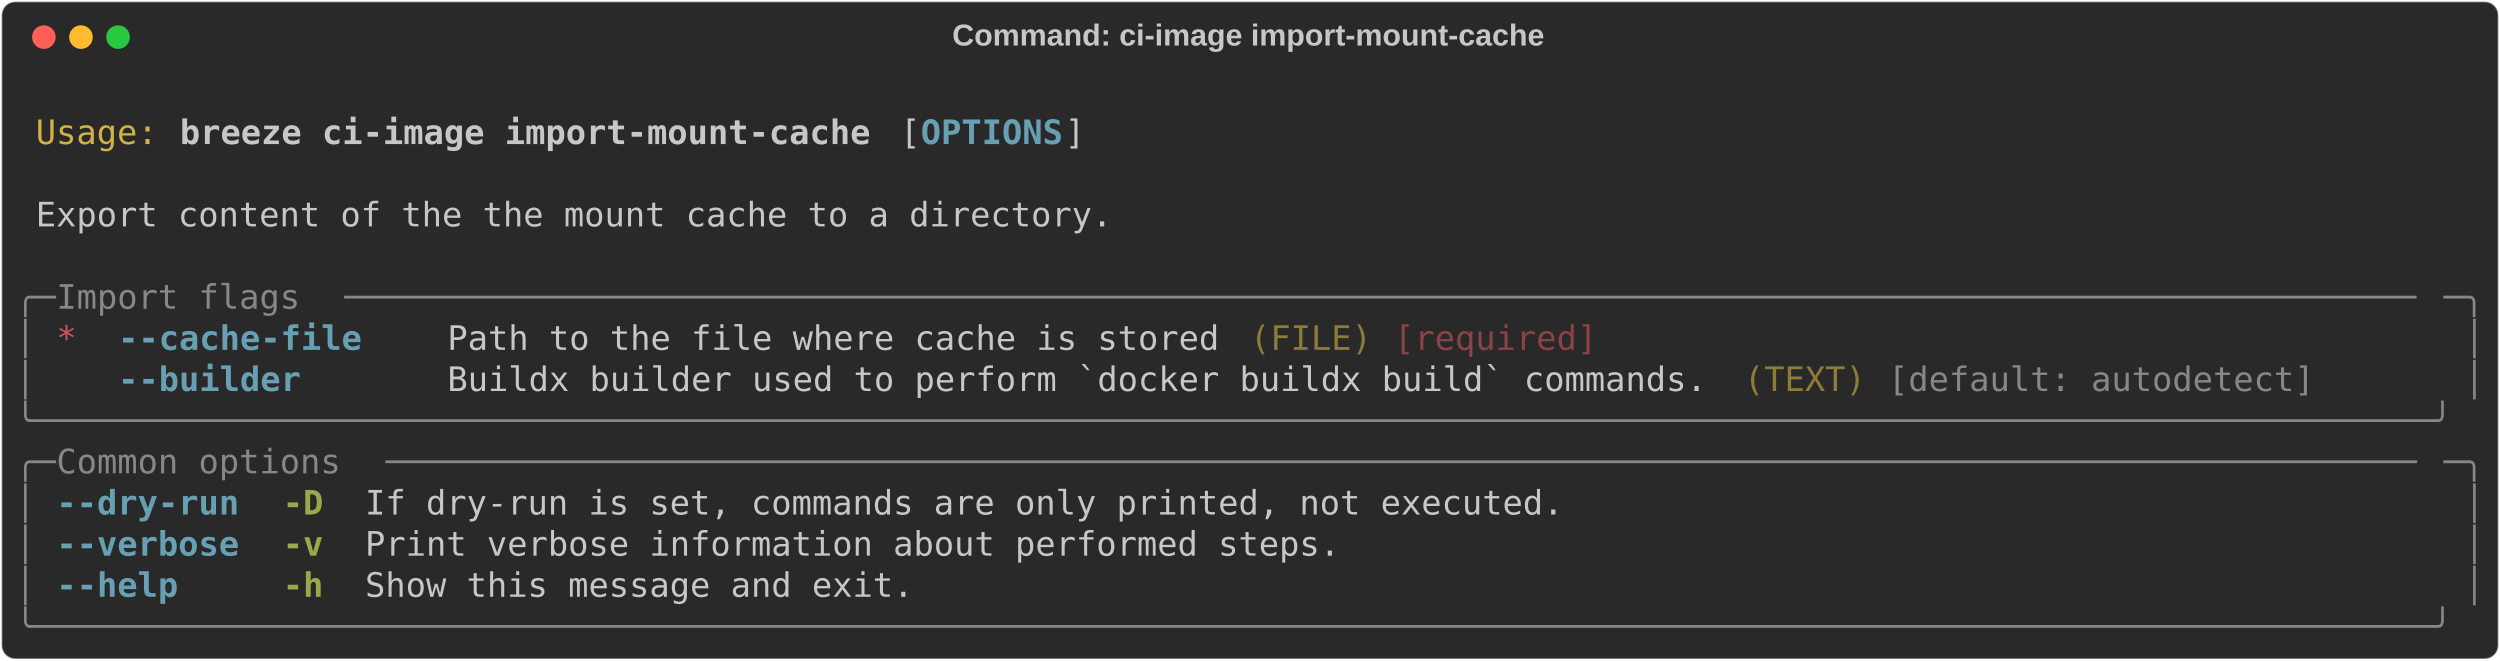
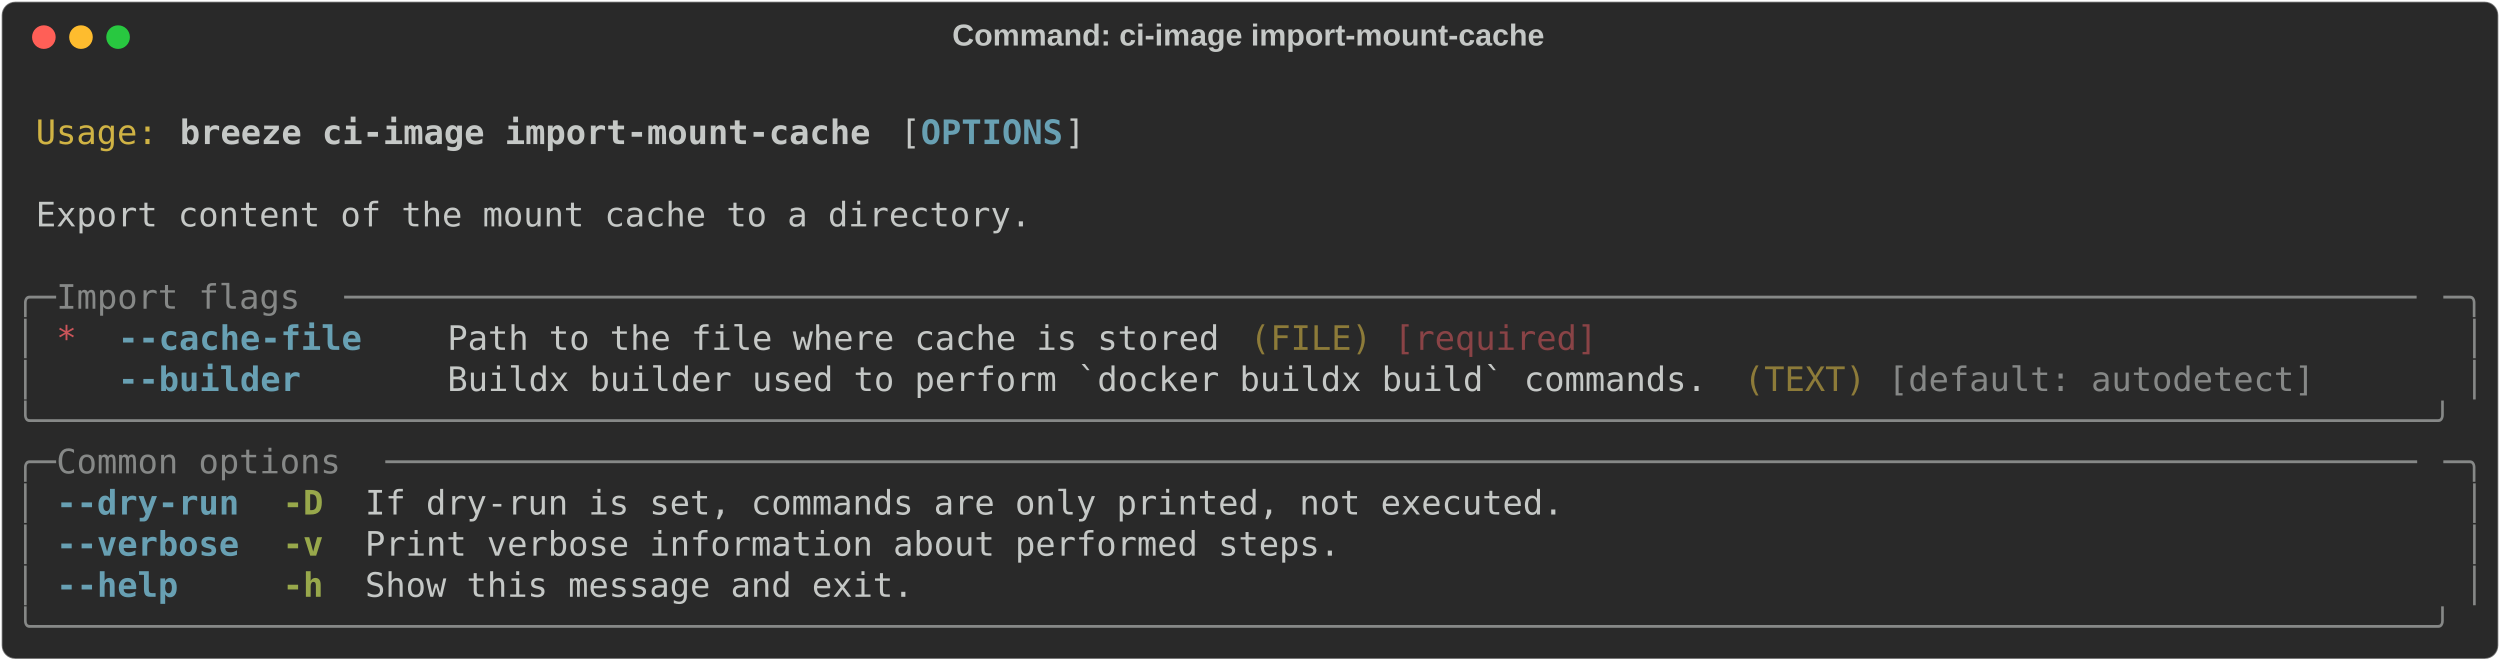
<svg xmlns="http://www.w3.org/2000/svg" class="rich-terminal" viewBox="0 0 1482 391.6">
  <style>

    @font-face {
        font-family: "Fira Code";
        src: local("FiraCode-Regular"),
                url("https://cdnjs.cloudflare.com/ajax/libs/firacode/6.2.0/woff2/FiraCode-Regular.woff2") format("woff2"),
                url("https://cdnjs.cloudflare.com/ajax/libs/firacode/6.2.0/woff/FiraCode-Regular.woff") format("woff");
        font-style: normal;
        font-weight: 400;
    }
    @font-face {
        font-family: "Fira Code";
        src: local("FiraCode-Bold"),
                url("https://cdnjs.cloudflare.com/ajax/libs/firacode/6.2.0/woff2/FiraCode-Bold.woff2") format("woff2"),
                url("https://cdnjs.cloudflare.com/ajax/libs/firacode/6.2.0/woff/FiraCode-Bold.woff") format("woff");
        font-style: bold;
        font-weight: 700;
    }

    .breeze-ci-image-import-mount-cache-matrix {
        font-family: Fira Code, monospace;
        font-size: 20px;
        line-height: 24.4px;
        font-variant-east-asian: full-width;
    }

    .breeze-ci-image-import-mount-cache-title {
        font-size: 18px;
        font-weight: bold;
        font-family: arial;
    }

    .breeze-ci-image-import-mount-cache-r1 { fill: #c5c8c6 }
.breeze-ci-image-import-mount-cache-r2 { fill: #d0b344 }
.breeze-ci-image-import-mount-cache-r3 { fill: #c5c8c6;font-weight: bold }
.breeze-ci-image-import-mount-cache-r4 { fill: #68a0b3;font-weight: bold }
.breeze-ci-image-import-mount-cache-r5 { fill: #868887 }
.breeze-ci-image-import-mount-cache-r6 { fill: #cc555a }
.breeze-ci-image-import-mount-cache-r7 { fill: #8d7b39 }
.breeze-ci-image-import-mount-cache-r8 { fill: #8a4346 }
.breeze-ci-image-import-mount-cache-r9 { fill: #98a84b;font-weight: bold }
    </style>
  <defs>
    <clipPath id="breeze-ci-image-import-mount-cache-clip-terminal">
      <rect x="0" y="0" width="1463.0" height="340.6" />
    </clipPath>
    <clipPath id="breeze-ci-image-import-mount-cache-line-0">
      <rect x="0" y="1.5" width="1464" height="24.65" />
    </clipPath>
    <clipPath id="breeze-ci-image-import-mount-cache-line-1">
      <rect x="0" y="25.9" width="1464" height="24.65" />
    </clipPath>
    <clipPath id="breeze-ci-image-import-mount-cache-line-2">
      <rect x="0" y="50.3" width="1464" height="24.65" />
    </clipPath>
    <clipPath id="breeze-ci-image-import-mount-cache-line-3">
      <rect x="0" y="74.7" width="1464" height="24.65" />
    </clipPath>
    <clipPath id="breeze-ci-image-import-mount-cache-line-4">
      <rect x="0" y="99.1" width="1464" height="24.65" />
    </clipPath>
    <clipPath id="breeze-ci-image-import-mount-cache-line-5">
      <rect x="0" y="123.5" width="1464" height="24.65" />
    </clipPath>
    <clipPath id="breeze-ci-image-import-mount-cache-line-6">
      <rect x="0" y="147.9" width="1464" height="24.65" />
    </clipPath>
    <clipPath id="breeze-ci-image-import-mount-cache-line-7">
      <rect x="0" y="172.3" width="1464" height="24.65" />
    </clipPath>
    <clipPath id="breeze-ci-image-import-mount-cache-line-8">
      <rect x="0" y="196.7" width="1464" height="24.65" />
    </clipPath>
    <clipPath id="breeze-ci-image-import-mount-cache-line-9">
      <rect x="0" y="221.1" width="1464" height="24.65" />
    </clipPath>
    <clipPath id="breeze-ci-image-import-mount-cache-line-10">
      <rect x="0" y="245.5" width="1464" height="24.65" />
    </clipPath>
    <clipPath id="breeze-ci-image-import-mount-cache-line-11">
      <rect x="0" y="269.9" width="1464" height="24.65" />
    </clipPath>
    <clipPath id="breeze-ci-image-import-mount-cache-line-12">
      <rect x="0" y="294.3" width="1464" height="24.65" />
    </clipPath>
  </defs>
  <rect fill="#292929" stroke="rgba(255,255,255,0.35)" stroke-width="1" x="1" y="1" width="1480" height="389.6" rx="8" />
  <text class="breeze-ci-image-import-mount-cache-title" fill="#c5c8c6" text-anchor="middle" x="740" y="27">Command: ci-image import-mount-cache</text>
  <g transform="translate(26,22)">
    <circle cx="0" cy="0" r="7" fill="#ff5f57" />
    <circle cx="22" cy="0" r="7" fill="#febc2e" />
    <circle cx="44" cy="0" r="7" fill="#28c840" />
  </g>
  <g transform="translate(9, 41)" clip-path="url(#breeze-ci-image-import-mount-cache-clip-terminal)">
    <g class="breeze-ci-image-import-mount-cache-matrix">
      <text class="breeze-ci-image-import-mount-cache-r1" x="1464" y="20" textLength="12.2" clip-path="url(#breeze-ci-image-import-mount-cache-line-0)">
</text>
      <text class="breeze-ci-image-import-mount-cache-r2" x="12.2" y="44.4" textLength="73.2" clip-path="url(#breeze-ci-image-import-mount-cache-line-1)">Usage:</text>
      <text class="breeze-ci-image-import-mount-cache-r3" x="97.6" y="44.4" textLength="414.8" clip-path="url(#breeze-ci-image-import-mount-cache-line-1)">breeze ci-image import-mount-cache</text>
      <text class="breeze-ci-image-import-mount-cache-r1" x="524.6" y="44.4" textLength="12.2" clip-path="url(#breeze-ci-image-import-mount-cache-line-1)">[</text>
      <text class="breeze-ci-image-import-mount-cache-r4" x="536.8" y="44.4" textLength="85.4" clip-path="url(#breeze-ci-image-import-mount-cache-line-1)">OPTIONS</text>
      <text class="breeze-ci-image-import-mount-cache-r1" x="622.2" y="44.4" textLength="12.2" clip-path="url(#breeze-ci-image-import-mount-cache-line-1)">]</text>
      <text class="breeze-ci-image-import-mount-cache-r1" x="1464" y="44.4" textLength="12.2" clip-path="url(#breeze-ci-image-import-mount-cache-line-1)">
</text>
      <text class="breeze-ci-image-import-mount-cache-r1" x="1464" y="68.8" textLength="12.2" clip-path="url(#breeze-ci-image-import-mount-cache-line-2)">
</text>
-       <text class="breeze-ci-image-import-mount-cache-r1" x="12.2" y="93.2" textLength="646.6" clip-path="url(#breeze-ci-image-import-mount-cache-line-3)">Export content of the the mount cache to a directory.</text>
+       <text class="breeze-ci-image-import-mount-cache-r1" x="12.2" y="93.2" textLength="597.8" clip-path="url(#breeze-ci-image-import-mount-cache-line-3)">Export content of the mount cache to a directory.</text>
      <text class="breeze-ci-image-import-mount-cache-r1" x="1464" y="93.2" textLength="12.2" clip-path="url(#breeze-ci-image-import-mount-cache-line-3)">
</text>
      <text class="breeze-ci-image-import-mount-cache-r1" x="1464" y="117.6" textLength="12.2" clip-path="url(#breeze-ci-image-import-mount-cache-line-4)">
</text>
      <text class="breeze-ci-image-import-mount-cache-r5" x="0" y="142" textLength="24.4" clip-path="url(#breeze-ci-image-import-mount-cache-line-5)">╭─</text>
      <text class="breeze-ci-image-import-mount-cache-r5" x="24.4" y="142" textLength="170.8" clip-path="url(#breeze-ci-image-import-mount-cache-line-5)"> Import flags </text>
      <text class="breeze-ci-image-import-mount-cache-r5" x="195.2" y="142" textLength="1244.4" clip-path="url(#breeze-ci-image-import-mount-cache-line-5)">──────────────────────────────────────────────────────────────────────────────────────────────────────</text>
      <text class="breeze-ci-image-import-mount-cache-r5" x="1439.6" y="142" textLength="24.4" clip-path="url(#breeze-ci-image-import-mount-cache-line-5)">─╮</text>
      <text class="breeze-ci-image-import-mount-cache-r1" x="1464" y="142" textLength="12.2" clip-path="url(#breeze-ci-image-import-mount-cache-line-5)">
</text>
      <text class="breeze-ci-image-import-mount-cache-r5" x="0" y="166.4" textLength="12.2" clip-path="url(#breeze-ci-image-import-mount-cache-line-6)">│</text>
      <text class="breeze-ci-image-import-mount-cache-r6" x="24.4" y="166.4" textLength="12.2" clip-path="url(#breeze-ci-image-import-mount-cache-line-6)">*</text>
      <text class="breeze-ci-image-import-mount-cache-r4" x="61" y="166.4" textLength="146.4" clip-path="url(#breeze-ci-image-import-mount-cache-line-6)">--cache-file</text>
      <text class="breeze-ci-image-import-mount-cache-r1" x="256.2" y="166.4" textLength="463.6" clip-path="url(#breeze-ci-image-import-mount-cache-line-6)">Path to the file where cache is stored</text>
      <text class="breeze-ci-image-import-mount-cache-r7" x="732" y="166.4" textLength="73.2" clip-path="url(#breeze-ci-image-import-mount-cache-line-6)">(FILE)</text>
      <text class="breeze-ci-image-import-mount-cache-r8" x="817.4" y="166.4" textLength="122" clip-path="url(#breeze-ci-image-import-mount-cache-line-6)">[required]</text>
      <text class="breeze-ci-image-import-mount-cache-r5" x="1451.8" y="166.4" textLength="12.2" clip-path="url(#breeze-ci-image-import-mount-cache-line-6)">│</text>
      <text class="breeze-ci-image-import-mount-cache-r1" x="1464" y="166.4" textLength="12.2" clip-path="url(#breeze-ci-image-import-mount-cache-line-6)">
</text>
      <text class="breeze-ci-image-import-mount-cache-r5" x="0" y="190.8" textLength="12.2" clip-path="url(#breeze-ci-image-import-mount-cache-line-7)">│</text>
      <text class="breeze-ci-image-import-mount-cache-r4" x="61" y="190.8" textLength="109.8" clip-path="url(#breeze-ci-image-import-mount-cache-line-7)">--builder</text>
      <text class="breeze-ci-image-import-mount-cache-r1" x="256.2" y="190.8" textLength="756.4" clip-path="url(#breeze-ci-image-import-mount-cache-line-7)">Buildx builder used to perform `docker buildx build` commands.</text>
      <text class="breeze-ci-image-import-mount-cache-r7" x="1024.8" y="190.8" textLength="73.2" clip-path="url(#breeze-ci-image-import-mount-cache-line-7)">(TEXT)</text>
      <text class="breeze-ci-image-import-mount-cache-r5" x="1110.2" y="190.8" textLength="256.2" clip-path="url(#breeze-ci-image-import-mount-cache-line-7)">[default: autodetect]</text>
      <text class="breeze-ci-image-import-mount-cache-r5" x="1451.8" y="190.8" textLength="12.2" clip-path="url(#breeze-ci-image-import-mount-cache-line-7)">│</text>
      <text class="breeze-ci-image-import-mount-cache-r1" x="1464" y="190.8" textLength="12.2" clip-path="url(#breeze-ci-image-import-mount-cache-line-7)">
</text>
      <text class="breeze-ci-image-import-mount-cache-r5" x="0" y="215.2" textLength="1464" clip-path="url(#breeze-ci-image-import-mount-cache-line-8)">╰──────────────────────────────────────────────────────────────────────────────────────────────────────────────────────╯</text>
      <text class="breeze-ci-image-import-mount-cache-r1" x="1464" y="215.2" textLength="12.2" clip-path="url(#breeze-ci-image-import-mount-cache-line-8)">
</text>
      <text class="breeze-ci-image-import-mount-cache-r5" x="0" y="239.6" textLength="24.4" clip-path="url(#breeze-ci-image-import-mount-cache-line-9)">╭─</text>
      <text class="breeze-ci-image-import-mount-cache-r5" x="24.4" y="239.6" textLength="195.2" clip-path="url(#breeze-ci-image-import-mount-cache-line-9)"> Common options </text>
      <text class="breeze-ci-image-import-mount-cache-r5" x="219.6" y="239.6" textLength="1220" clip-path="url(#breeze-ci-image-import-mount-cache-line-9)">────────────────────────────────────────────────────────────────────────────────────────────────────</text>
      <text class="breeze-ci-image-import-mount-cache-r5" x="1439.6" y="239.6" textLength="24.4" clip-path="url(#breeze-ci-image-import-mount-cache-line-9)">─╮</text>
      <text class="breeze-ci-image-import-mount-cache-r1" x="1464" y="239.6" textLength="12.2" clip-path="url(#breeze-ci-image-import-mount-cache-line-9)">
</text>
      <text class="breeze-ci-image-import-mount-cache-r5" x="0" y="264" textLength="12.2" clip-path="url(#breeze-ci-image-import-mount-cache-line-10)">│</text>
      <text class="breeze-ci-image-import-mount-cache-r4" x="24.4" y="264" textLength="109.8" clip-path="url(#breeze-ci-image-import-mount-cache-line-10)">--dry-run</text>
      <text class="breeze-ci-image-import-mount-cache-r9" x="158.6" y="264" textLength="24.4" clip-path="url(#breeze-ci-image-import-mount-cache-line-10)">-D</text>
      <text class="breeze-ci-image-import-mount-cache-r1" x="207.4" y="264" textLength="719.8" clip-path="url(#breeze-ci-image-import-mount-cache-line-10)">If dry-run is set, commands are only printed, not executed.</text>
      <text class="breeze-ci-image-import-mount-cache-r5" x="1451.8" y="264" textLength="12.2" clip-path="url(#breeze-ci-image-import-mount-cache-line-10)">│</text>
      <text class="breeze-ci-image-import-mount-cache-r1" x="1464" y="264" textLength="12.2" clip-path="url(#breeze-ci-image-import-mount-cache-line-10)">
</text>
      <text class="breeze-ci-image-import-mount-cache-r5" x="0" y="288.4" textLength="12.2" clip-path="url(#breeze-ci-image-import-mount-cache-line-11)">│</text>
      <text class="breeze-ci-image-import-mount-cache-r4" x="24.4" y="288.4" textLength="109.8" clip-path="url(#breeze-ci-image-import-mount-cache-line-11)">--verbose</text>
      <text class="breeze-ci-image-import-mount-cache-r9" x="158.6" y="288.4" textLength="24.4" clip-path="url(#breeze-ci-image-import-mount-cache-line-11)">-v</text>
      <text class="breeze-ci-image-import-mount-cache-r1" x="207.4" y="288.4" textLength="585.6" clip-path="url(#breeze-ci-image-import-mount-cache-line-11)">Print verbose information about performed steps.</text>
      <text class="breeze-ci-image-import-mount-cache-r5" x="1451.8" y="288.4" textLength="12.2" clip-path="url(#breeze-ci-image-import-mount-cache-line-11)">│</text>
      <text class="breeze-ci-image-import-mount-cache-r1" x="1464" y="288.4" textLength="12.2" clip-path="url(#breeze-ci-image-import-mount-cache-line-11)">
</text>
      <text class="breeze-ci-image-import-mount-cache-r5" x="0" y="312.8" textLength="12.2" clip-path="url(#breeze-ci-image-import-mount-cache-line-12)">│</text>
      <text class="breeze-ci-image-import-mount-cache-r4" x="24.4" y="312.8" textLength="73.2" clip-path="url(#breeze-ci-image-import-mount-cache-line-12)">--help</text>
      <text class="breeze-ci-image-import-mount-cache-r9" x="158.6" y="312.8" textLength="24.4" clip-path="url(#breeze-ci-image-import-mount-cache-line-12)">-h</text>
      <text class="breeze-ci-image-import-mount-cache-r1" x="207.4" y="312.8" textLength="329.4" clip-path="url(#breeze-ci-image-import-mount-cache-line-12)">Show this message and exit.</text>
      <text class="breeze-ci-image-import-mount-cache-r5" x="1451.8" y="312.8" textLength="12.2" clip-path="url(#breeze-ci-image-import-mount-cache-line-12)">│</text>
      <text class="breeze-ci-image-import-mount-cache-r1" x="1464" y="312.8" textLength="12.2" clip-path="url(#breeze-ci-image-import-mount-cache-line-12)">
</text>
      <text class="breeze-ci-image-import-mount-cache-r5" x="0" y="337.2" textLength="1464" clip-path="url(#breeze-ci-image-import-mount-cache-line-13)">╰──────────────────────────────────────────────────────────────────────────────────────────────────────────────────────╯</text>
      <text class="breeze-ci-image-import-mount-cache-r1" x="1464" y="337.2" textLength="12.2" clip-path="url(#breeze-ci-image-import-mount-cache-line-13)">
</text>
    </g>
  </g>
</svg>
